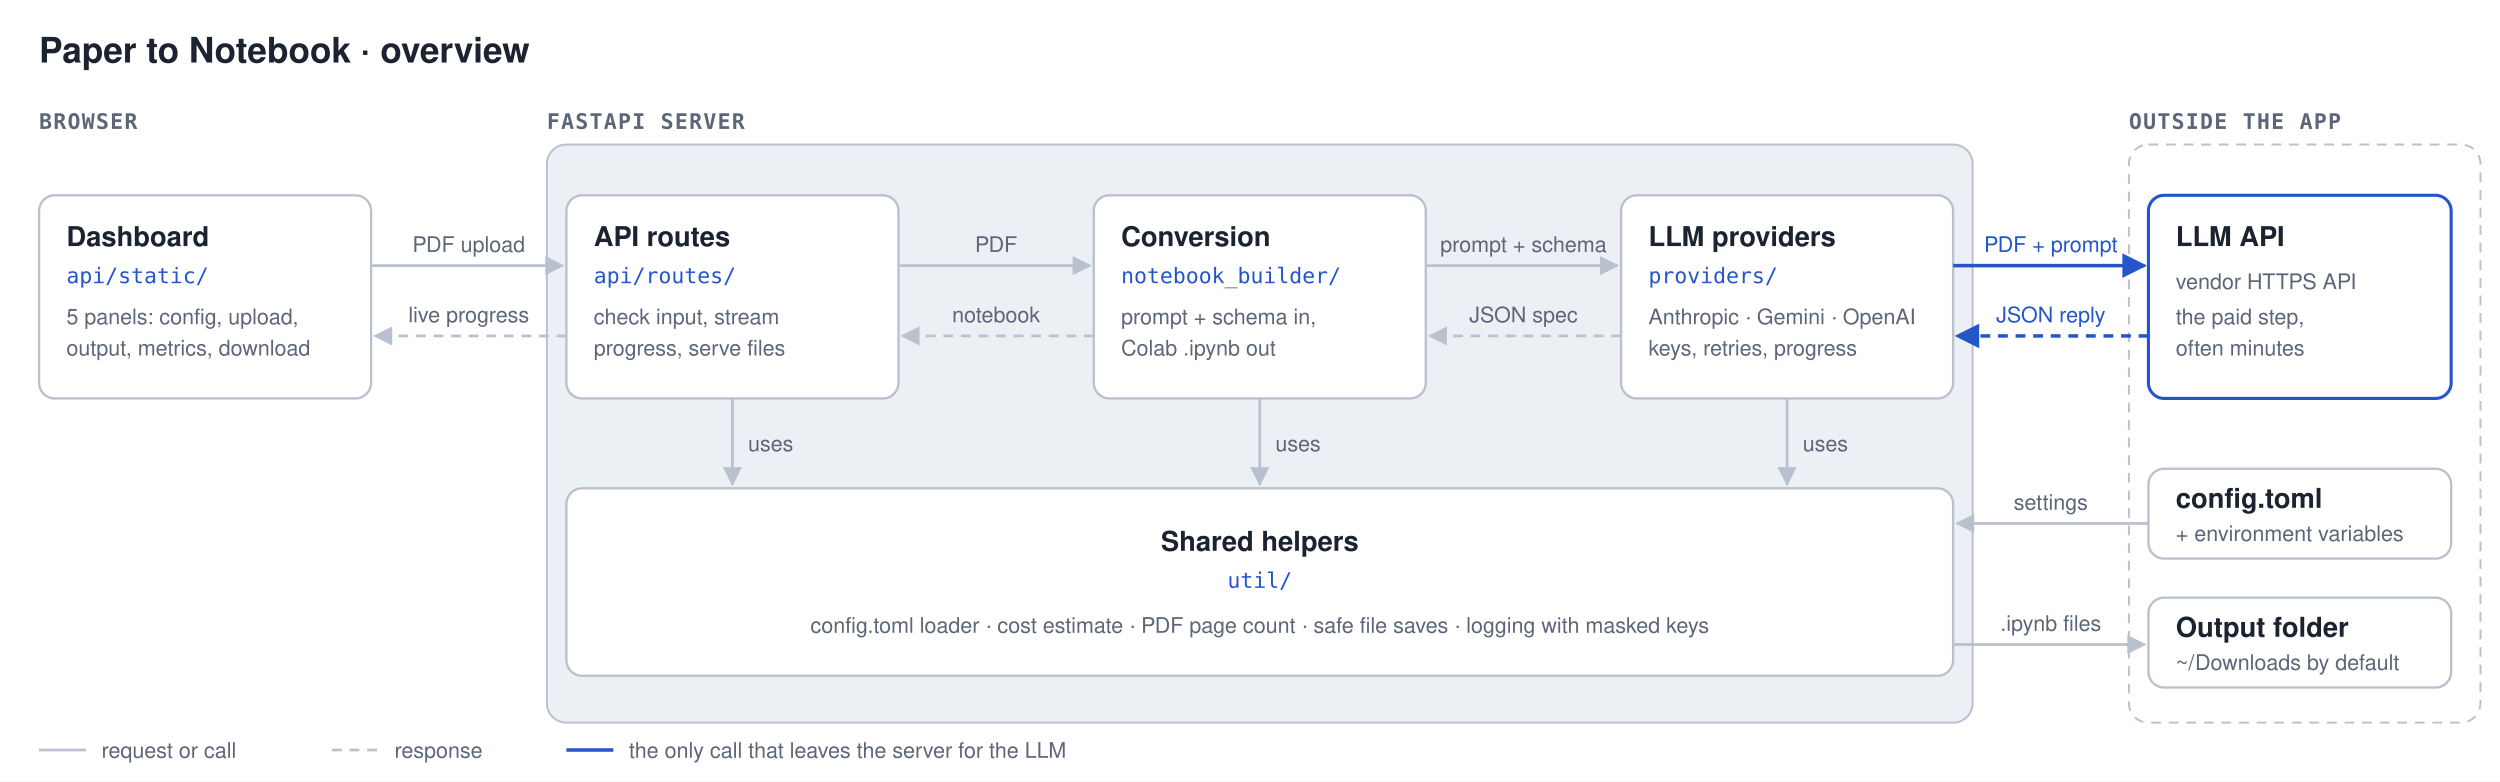
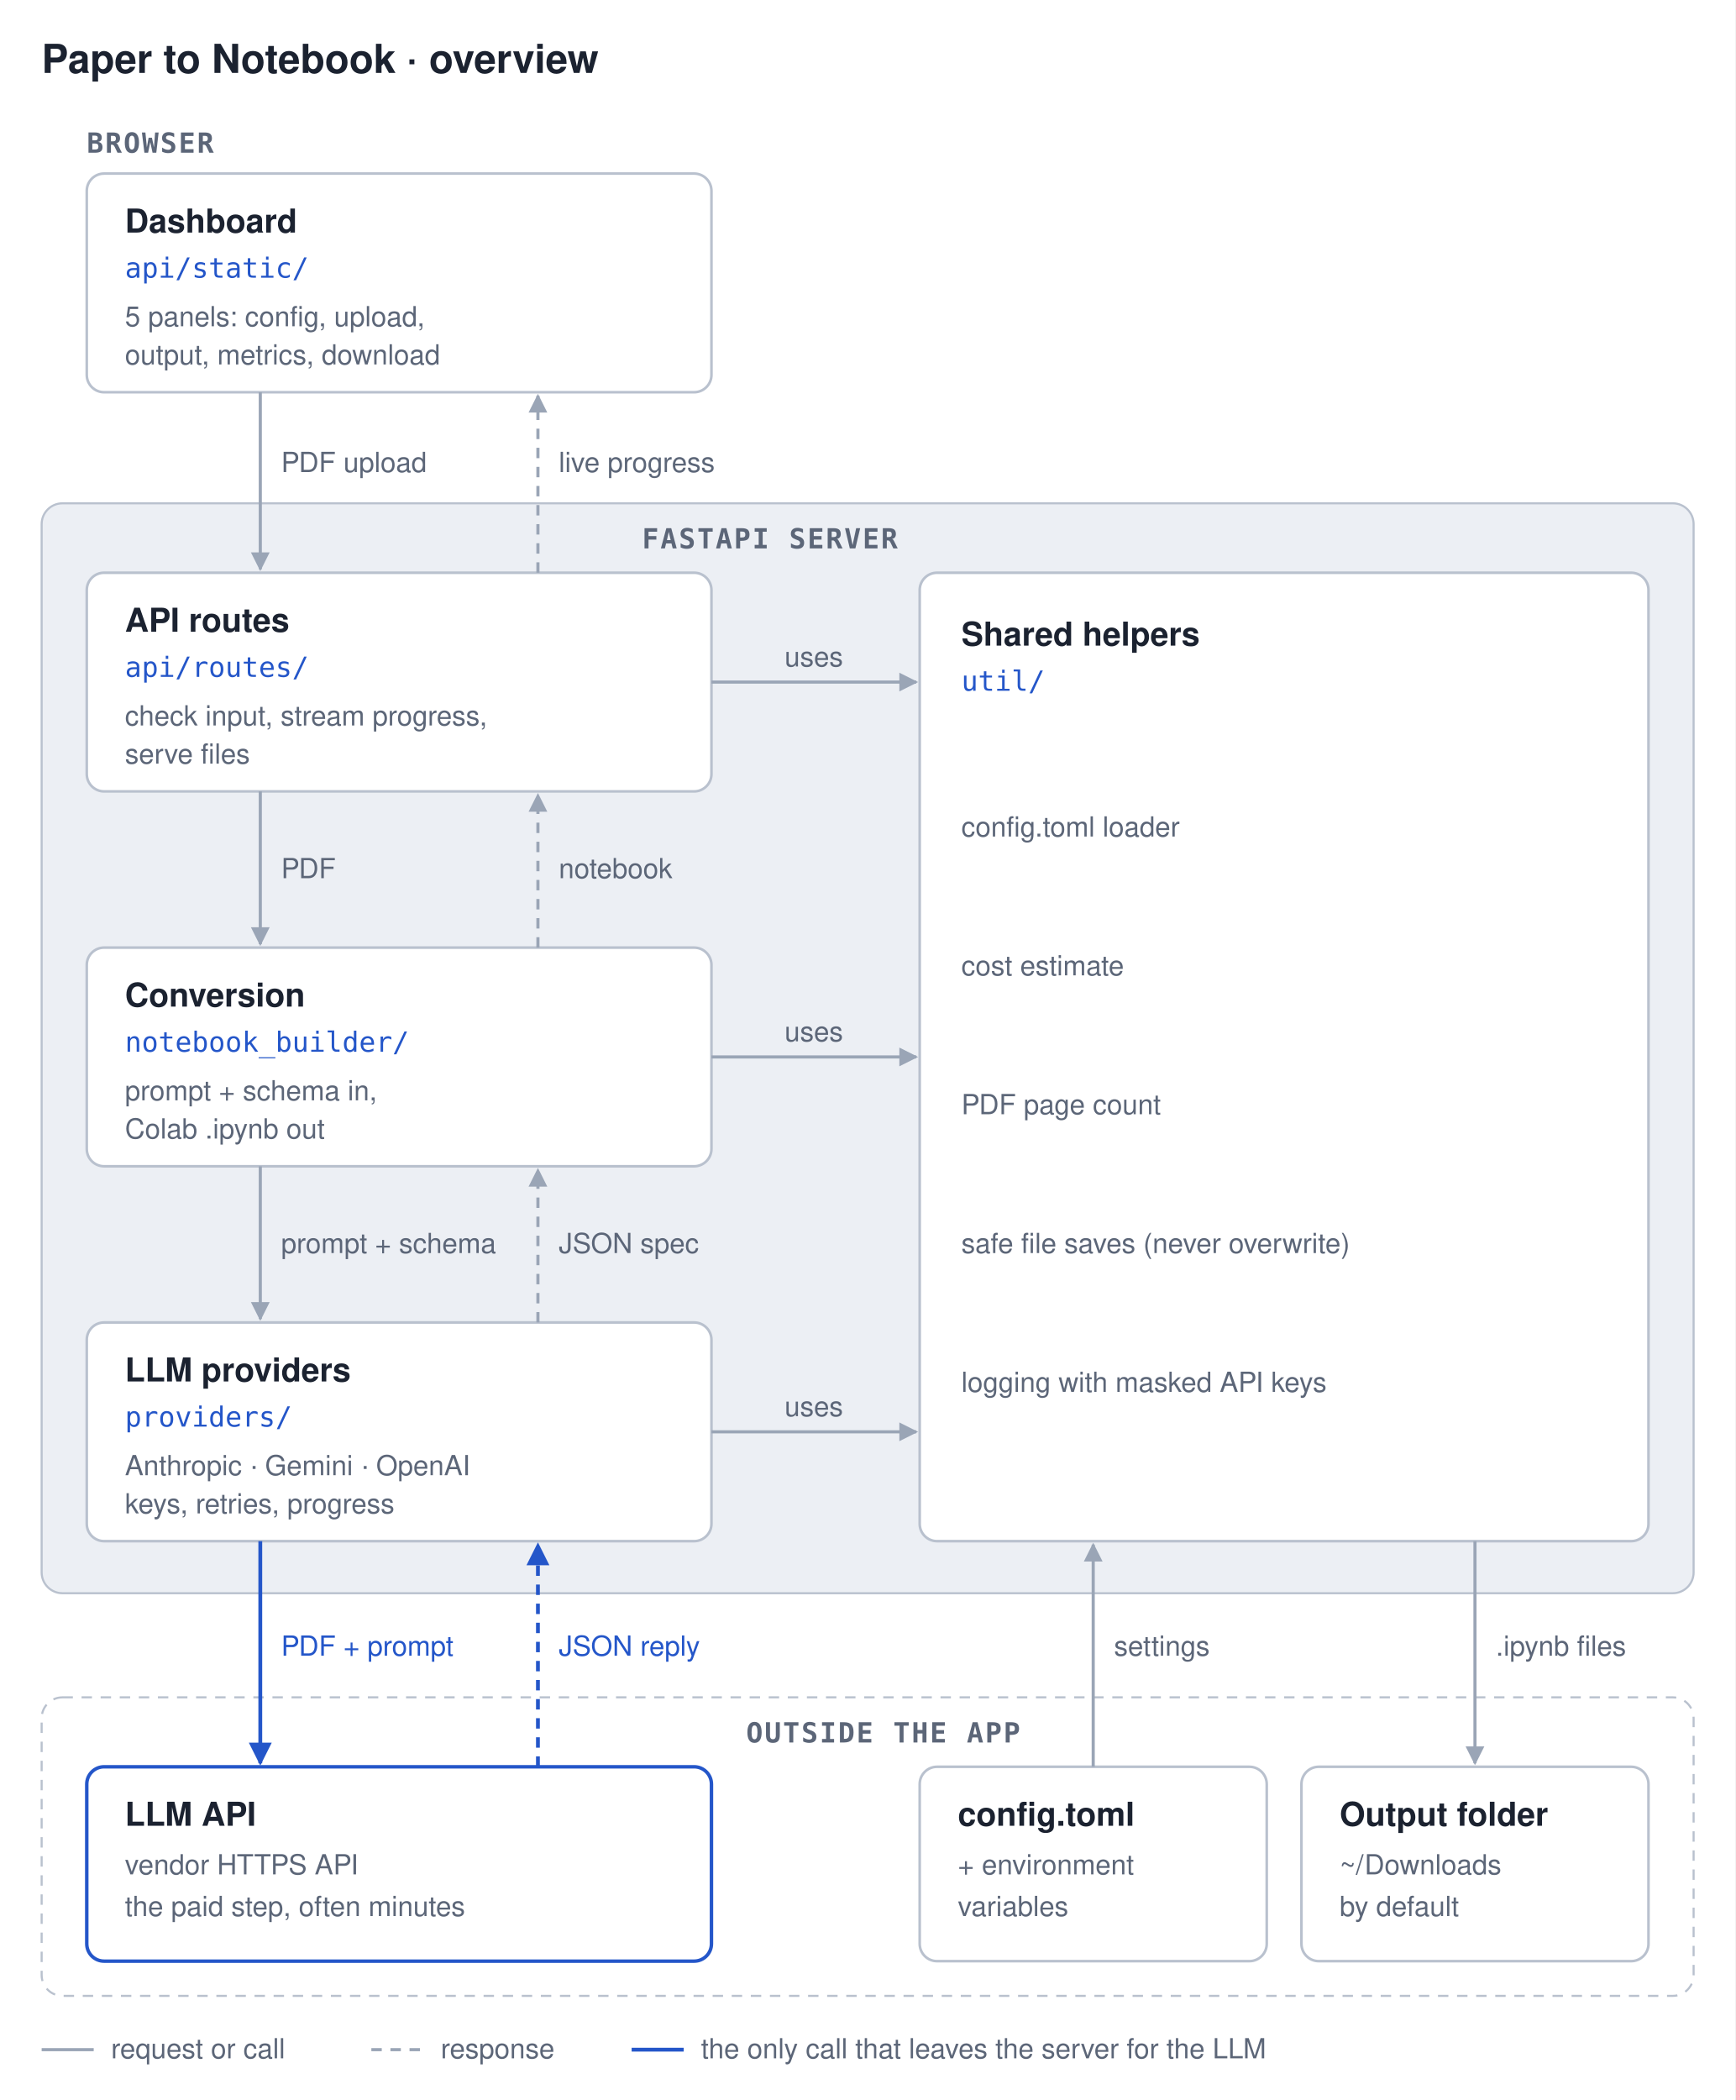
- <svg xmlns="http://www.w3.org/2000/svg" width="1280" height="400" viewBox="0 0 1280 400" role="img" aria-label="Overview: the browser dashboard talks to the API routes, which run the conversion package, which asks an LLM provider to call the vendor's LLM API. All three server parts use util, which reads config.toml and writes notebooks to the output folder.">
+ <svg xmlns="http://www.w3.org/2000/svg" width="1000" height="1210" viewBox="0 0 1000 1210" role="img" aria-label="Overview: the browser dashboard talks to the API routes, which run the conversion package, which asks an LLM provider to call the vendor's LLM API. All three server parts use util, which reads config.toml and writes notebooks to the output folder.">
  <style>
    .bg { fill: #ffffff; }
-     .title { font: 600 18px "IBM Plex Sans", -apple-system, "Segoe UI", Helvetica, Arial, sans-serif; fill: #1b2230; }
-     .zone { fill: #eceff4; stroke: #b9c1ce; stroke-width: 1; }
-     .zone.ext { fill: none; stroke-dasharray: 5 4; }
-     .zlabel { font: 600 11px "IBM Plex Mono", Menlo, Consolas, monospace; letter-spacing: 0.06em; fill: #5c6678; }
-     .box { fill: #ffffff; stroke: #b9c1ce; stroke-width: 1.2; }
-     .box.acc { stroke: #2456c9; stroke-width: 1.6; }
-     .h { font: 600 14px "IBM Plex Sans", -apple-system, "Segoe UI", Helvetica, Arial, sans-serif; fill: #1b2230; }
-     .f { font: 400 11px "IBM Plex Mono", Menlo, Consolas, monospace; fill: #2456c9; }
-     .s { font: 400 11px "IBM Plex Sans", -apple-system, "Segoe UI", Helvetica, Arial, sans-serif; fill: #5c6678; }
-     .lbl { font: 400 11px "IBM Plex Sans", -apple-system, "Segoe UI", Helvetica, Arial, sans-serif; fill: #5c6678; }
+     .title { font: 600 23px "IBM Plex Sans", -apple-system, "Segoe UI", Helvetica, Arial, sans-serif; fill: #1b2230; }
+     .zone { fill: #eceff4; stroke: #b9c1ce; stroke-width: 1.2; }
+     .zone.ext { fill: none; stroke-dasharray: 6 5; }
+     .zlabel { font: 600 16px "IBM Plex Mono", Menlo, Consolas, monospace; letter-spacing: 0.06em; fill: #5c6678; }
+     .box { fill: #ffffff; stroke: #b9c1ce; stroke-width: 1.5; }
+     .box.acc { stroke: #2456c9; stroke-width: 2; }
+     .h { font: 600 19px "IBM Plex Sans", -apple-system, "Segoe UI", Helvetica, Arial, sans-serif; fill: #1b2230; }
+     .f { font: 400 16px "IBM Plex Mono", Menlo, Consolas, monospace; fill: #2456c9; }
+     .s { font: 400 16px "IBM Plex Sans", -apple-system, "Segoe UI", Helvetica, Arial, sans-serif; fill: #5c6678; }
+     .lbl { font: 400 16px "IBM Plex Sans", -apple-system, "Segoe UI", Helvetica, Arial, sans-serif; fill: #5c6678; }
    .lbl.acc { fill: #2456c9; }
-     .wire { fill: none; stroke: #b9c1ce; stroke-width: 1.4; }
-     .wire.acc { stroke: #2456c9; stroke-width: 1.8; }
-     .wire.dash { stroke-dasharray: 5 4; }
-     .head { fill: #b9c1ce; }
+     .wire { fill: none; stroke: #9aa5b6; stroke-width: 1.8; }
+     .wire.acc { stroke: #2456c9; stroke-width: 2.2; }
+     .wire.dash { stroke-dasharray: 6 5; }
+     .head { fill: #9aa5b6; }
    .head.acc { fill: #2456c9; }
  </style>
  <defs>
-     <marker id="a" viewBox="0 0 10 10" refX="9" refY="5" markerWidth="7" markerHeight="7" orient="auto-start-reverse">
+     <marker id="a" viewBox="0 0 10 10" refX="9" refY="5" markerWidth="6" markerHeight="6" orient="auto-start-reverse">
      <path class="head" d="M0 0 L10 5 L0 10 z" />
    </marker>
-     <marker id="aacc" viewBox="0 0 10 10" refX="9" refY="5" markerWidth="7" markerHeight="7" orient="auto-start-reverse">
+     <marker id="aacc" viewBox="0 0 10 10" refX="9" refY="5" markerWidth="6" markerHeight="6" orient="auto-start-reverse">
      <path class="head acc" d="M0 0 L10 5 L0 10 z" />
    </marker>
  </defs>
-   <rect class="bg" x="0" y="0" width="1280" height="400" />
-   <text class="title" x="20" y="32">Paper to Notebook · overview</text>
-   <text class="zlabel" x="20" y="66">BROWSER</text>
-   <text class="zlabel" x="280" y="66">FASTAPI SERVER</text>
-   <rect class="zone" x="280" y="74" width="730" height="296" rx="10" />
-   <text class="zlabel" x="1090" y="66">OUTSIDE THE APP</text>
-   <rect class="zone ext" x="1090" y="74" width="180" height="296" rx="10" />
-   <rect class="box" x="20" y="100" width="170" height="104" rx="8" />
-   <text class="h" x="34" y="126">Dashboard</text>
-   <text class="f" x="34" y="145">api/static/</text>
-   <text class="s" x="34" y="166">5 panels: config, upload,</text>
-   <text class="s" x="34" y="182">output, metrics, download</text>
-   <rect class="box" x="290" y="100" width="170" height="104" rx="8" />
-   <text class="h" x="304" y="126">API routes</text>
-   <text class="f" x="304" y="145">api/routes/</text>
-   <text class="s" x="304" y="166">check input, stream</text>
-   <text class="s" x="304" y="182">progress, serve files</text>
-   <rect class="box" x="560" y="100" width="170" height="104" rx="8" />
-   <text class="h" x="574" y="126">Conversion</text>
-   <text class="f" x="574" y="145">notebook_builder/</text>
-   <text class="s" x="574" y="166">prompt + schema in,</text>
-   <text class="s" x="574" y="182">Colab .ipynb out</text>
-   <rect class="box" x="830" y="100" width="170" height="104" rx="8" />
-   <text class="h" x="844" y="126">LLM providers</text>
-   <text class="f" x="844" y="145">providers/</text>
-   <text class="s" x="844" y="166">Anthropic · Gemini · OpenAI</text>
-   <text class="s" x="844" y="182">keys, retries, progress</text>
-   <rect class="box acc" x="1100" y="100" width="155" height="104" rx="8" />
-   <text class="h" x="1114" y="126">LLM API</text>
-   <text class="s" x="1114" y="148">vendor HTTPS API</text>
-   <text class="s" x="1114" y="166">the paid step,</text>
-   <text class="s" x="1114" y="182">often minutes</text>
-   <line class="wire" x1="190" y1="136" x2="288" y2="136" marker-end="url(#a)" />
-   <text class="lbl" x="240" y="129" text-anchor="middle">PDF upload</text>
-   <line class="wire dash" x1="290" y1="172" x2="192" y2="172" marker-end="url(#a)" />
-   <text class="lbl" x="240" y="165" text-anchor="middle">live progress</text>
-   <line class="wire" x1="460" y1="136" x2="558" y2="136" marker-end="url(#a)" />
-   <text class="lbl" x="510" y="129" text-anchor="middle">PDF</text>
-   <line class="wire dash" x1="560" y1="172" x2="462" y2="172" marker-end="url(#a)" />
-   <text class="lbl" x="510" y="165" text-anchor="middle">notebook</text>
-   <line class="wire" x1="730" y1="136" x2="828" y2="136" marker-end="url(#a)" />
-   <text class="lbl" x="780" y="129" text-anchor="middle">prompt + schema</text>
-   <line class="wire dash" x1="830" y1="172" x2="732" y2="172" marker-end="url(#a)" />
-   <text class="lbl" x="780" y="165" text-anchor="middle">JSON spec</text>
-   <line class="wire acc" x1="1000" y1="136" x2="1098" y2="136" marker-end="url(#aacc)" />
-   <text class="lbl acc" x="1050" y="129" text-anchor="middle">PDF + prompt</text>
-   <line class="wire acc dash" x1="1100" y1="172" x2="1002" y2="172" marker-end="url(#aacc)" />
-   <text class="lbl acc" x="1050" y="165" text-anchor="middle">JSON reply</text>
-   <rect class="box" x="290" y="250" width="710" height="96" rx="8" />
-   <text class="h" x="645" y="282" text-anchor="middle">Shared helpers</text>
-   <text class="f" x="645" y="301" text-anchor="middle">util/</text>
-   <text class="s" x="645" y="324" text-anchor="middle">config.toml loader · cost estimate · PDF page count · safe file saves · logging with masked keys</text>
-   <line class="wire" x1="375" y1="204" x2="375" y2="248" marker-end="url(#a)" />
-   <line class="wire" x1="645" y1="204" x2="645" y2="248" marker-end="url(#a)" />
-   <line class="wire" x1="915" y1="204" x2="915" y2="248" marker-end="url(#a)" />
-   <text class="lbl" x="383" y="231">uses</text>
-   <text class="lbl" x="653" y="231">uses</text>
-   <text class="lbl" x="923" y="231">uses</text>
-   <rect class="box" x="1100" y="240" width="155" height="46" rx="8" />
-   <text class="h" x="1114" y="260">config.toml</text>
-   <text class="s" x="1114" y="277">+ environment variables</text>
-   <line class="wire" x1="1100" y1="268" x2="1002" y2="268" marker-end="url(#a)" />
-   <text class="lbl" x="1050" y="261" text-anchor="middle">settings</text>
-   <rect class="box" x="1100" y="306" width="155" height="46" rx="8" />
-   <text class="h" x="1114" y="326">Output folder</text>
-   <text class="s" x="1114" y="343">~/Downloads by default</text>
-   <line class="wire" x1="1000" y1="330" x2="1098" y2="330" marker-end="url(#a)" />
-   <text class="lbl" x="1050" y="323" text-anchor="middle">.ipynb files</text>
-   <g transform="translate(20, 388)">
-     <line class="wire" x1="0" y1="-4" x2="24" y2="-4" />
-     <text class="s" x="32" y="0">request or call</text>
-     <line class="wire dash" x1="150" y1="-4" x2="174" y2="-4" />
-     <text class="s" x="182" y="0">response</text>
-     <line class="wire acc" x1="270" y1="-4" x2="294" y2="-4" />
-     <text class="s" x="302" y="0">the only call that leaves the server for the LLM</text>
+   <rect class="bg" x="0" y="0" width="1000" height="1210" />
+   <text class="title" x="24" y="42">Paper to Notebook · overview</text>
+   <text class="zlabel" x="50" y="88">BROWSER</text>
+   <rect class="box" x="50" y="100" width="360" height="126" rx="10" />
+   <text class="h" x="72" y="134">Dashboard</text>
+   <text class="f" x="72" y="160">api/static/</text>
+   <text class="s" x="72" y="188">5 panels: config, upload,</text>
+   <text class="s" x="72" y="210">output, metrics, download</text>
+   <rect class="zone" x="24" y="290" width="952" height="628" rx="12" />
+   <text class="zlabel" x="370" y="316">FASTAPI SERVER</text>
+   <rect class="box" x="50" y="330" width="360" height="126" rx="10" />
+   <text class="h" x="72" y="364">API routes</text>
+   <text class="f" x="72" y="390">api/routes/</text>
+   <text class="s" x="72" y="418">check input, stream progress,</text>
+   <text class="s" x="72" y="440">serve files</text>
+   <rect class="box" x="50" y="546" width="360" height="126" rx="10" />
+   <text class="h" x="72" y="580">Conversion</text>
+   <text class="f" x="72" y="606">notebook_builder/</text>
+   <text class="s" x="72" y="634">prompt + schema in,</text>
+   <text class="s" x="72" y="656">Colab .ipynb out</text>
+   <rect class="box" x="50" y="762" width="360" height="126" rx="10" />
+   <text class="h" x="72" y="796">LLM providers</text>
+   <text class="f" x="72" y="822">providers/</text>
+   <text class="s" x="72" y="850">Anthropic · Gemini · OpenAI</text>
+   <text class="s" x="72" y="872">keys, retries, progress</text>
+   <rect class="box" x="530" y="330" width="420" height="558" rx="10" />
+   <text class="h" x="554" y="372">Shared helpers</text>
+   <text class="f" x="554" y="398">util/</text>
+   <text class="s" x="554" y="482">config.toml loader</text>
+   <text class="s" x="554" y="562">cost estimate</text>
+   <text class="s" x="554" y="642">PDF page count</text>
+   <text class="s" x="554" y="722">safe file saves (never overwrite)</text>
+   <text class="s" x="554" y="802">logging with masked API keys</text>
+   <rect class="zone ext" x="24" y="978" width="952" height="172" rx="12" />
+   <text class="zlabel" x="430" y="1004">OUTSIDE THE APP</text>
+   <rect class="box acc" x="50" y="1018" width="360" height="112" rx="10" />
+   <text class="h" x="72" y="1052">LLM API</text>
+   <text class="s" x="72" y="1080">vendor HTTPS API</text>
+   <text class="s" x="72" y="1104">the paid step, often minutes</text>
+   <rect class="box" x="530" y="1018" width="200" height="112" rx="10" />
+   <text class="h" x="552" y="1052">config.toml</text>
+   <text class="s" x="552" y="1080">+ environment</text>
+   <text class="s" x="552" y="1104">variables</text>
+   <rect class="box" x="750" y="1018" width="200" height="112" rx="10" />
+   <text class="h" x="772" y="1052">Output folder</text>
+   <text class="s" x="772" y="1080">~/Downloads</text>
+   <text class="s" x="772" y="1104">by default</text>
+   <line class="wire" x1="150" y1="226" x2="150" y2="328" marker-end="url(#a)" />
+   <text class="lbl" x="162" y="272">PDF upload</text>
+   <line class="wire dash" x1="310" y1="330" x2="310" y2="228" marker-end="url(#a)" />
+   <text class="lbl" x="322" y="272">live progress</text>
+   <line class="wire" x1="150" y1="456" x2="150" y2="544" marker-end="url(#a)" />
+   <text class="lbl" x="162" y="506">PDF</text>
+   <line class="wire dash" x1="310" y1="546" x2="310" y2="458" marker-end="url(#a)" />
+   <text class="lbl" x="322" y="506">notebook</text>
+   <line class="wire" x1="150" y1="672" x2="150" y2="760" marker-end="url(#a)" />
+   <text class="lbl" x="162" y="722">prompt + schema</text>
+   <line class="wire dash" x1="310" y1="762" x2="310" y2="674" marker-end="url(#a)" />
+   <text class="lbl" x="322" y="722">JSON spec</text>
+   <line class="wire acc" x1="150" y1="888" x2="150" y2="1016" marker-end="url(#aacc)" />
+   <text class="lbl acc" x="162" y="954">PDF + prompt</text>
+   <line class="wire acc dash" x1="310" y1="1018" x2="310" y2="890" marker-end="url(#aacc)" />
+   <text class="lbl acc" x="322" y="954">JSON reply</text>
+   <line class="wire" x1="410" y1="393" x2="528" y2="393" marker-end="url(#a)" />
+   <text class="lbl" x="469" y="384" text-anchor="middle">uses</text>
+   <line class="wire" x1="410" y1="609" x2="528" y2="609" marker-end="url(#a)" />
+   <text class="lbl" x="469" y="600" text-anchor="middle">uses</text>
+   <line class="wire" x1="410" y1="825" x2="528" y2="825" marker-end="url(#a)" />
+   <text class="lbl" x="469" y="816" text-anchor="middle">uses</text>
+   <line class="wire" x1="630" y1="1018" x2="630" y2="890" marker-end="url(#a)" />
+   <text class="lbl" x="642" y="954">settings</text>
+   <line class="wire" x1="850" y1="888" x2="850" y2="1016" marker-end="url(#a)" />
+   <text class="lbl" x="862" y="954">.ipynb files</text>
+   <g transform="translate(24, 1186)">
+     <line class="wire" x1="0" y1="-5" x2="30" y2="-5" />
+     <text class="s" x="40" y="0">request or call</text>
+     <line class="wire dash" x1="190" y1="-5" x2="220" y2="-5" />
+     <text class="s" x="230" y="0">response</text>
+     <line class="wire acc" x1="340" y1="-5" x2="370" y2="-5" />
+     <text class="s" x="380" y="0">the only call that leaves the server for the LLM</text>
  </g>
</svg>
